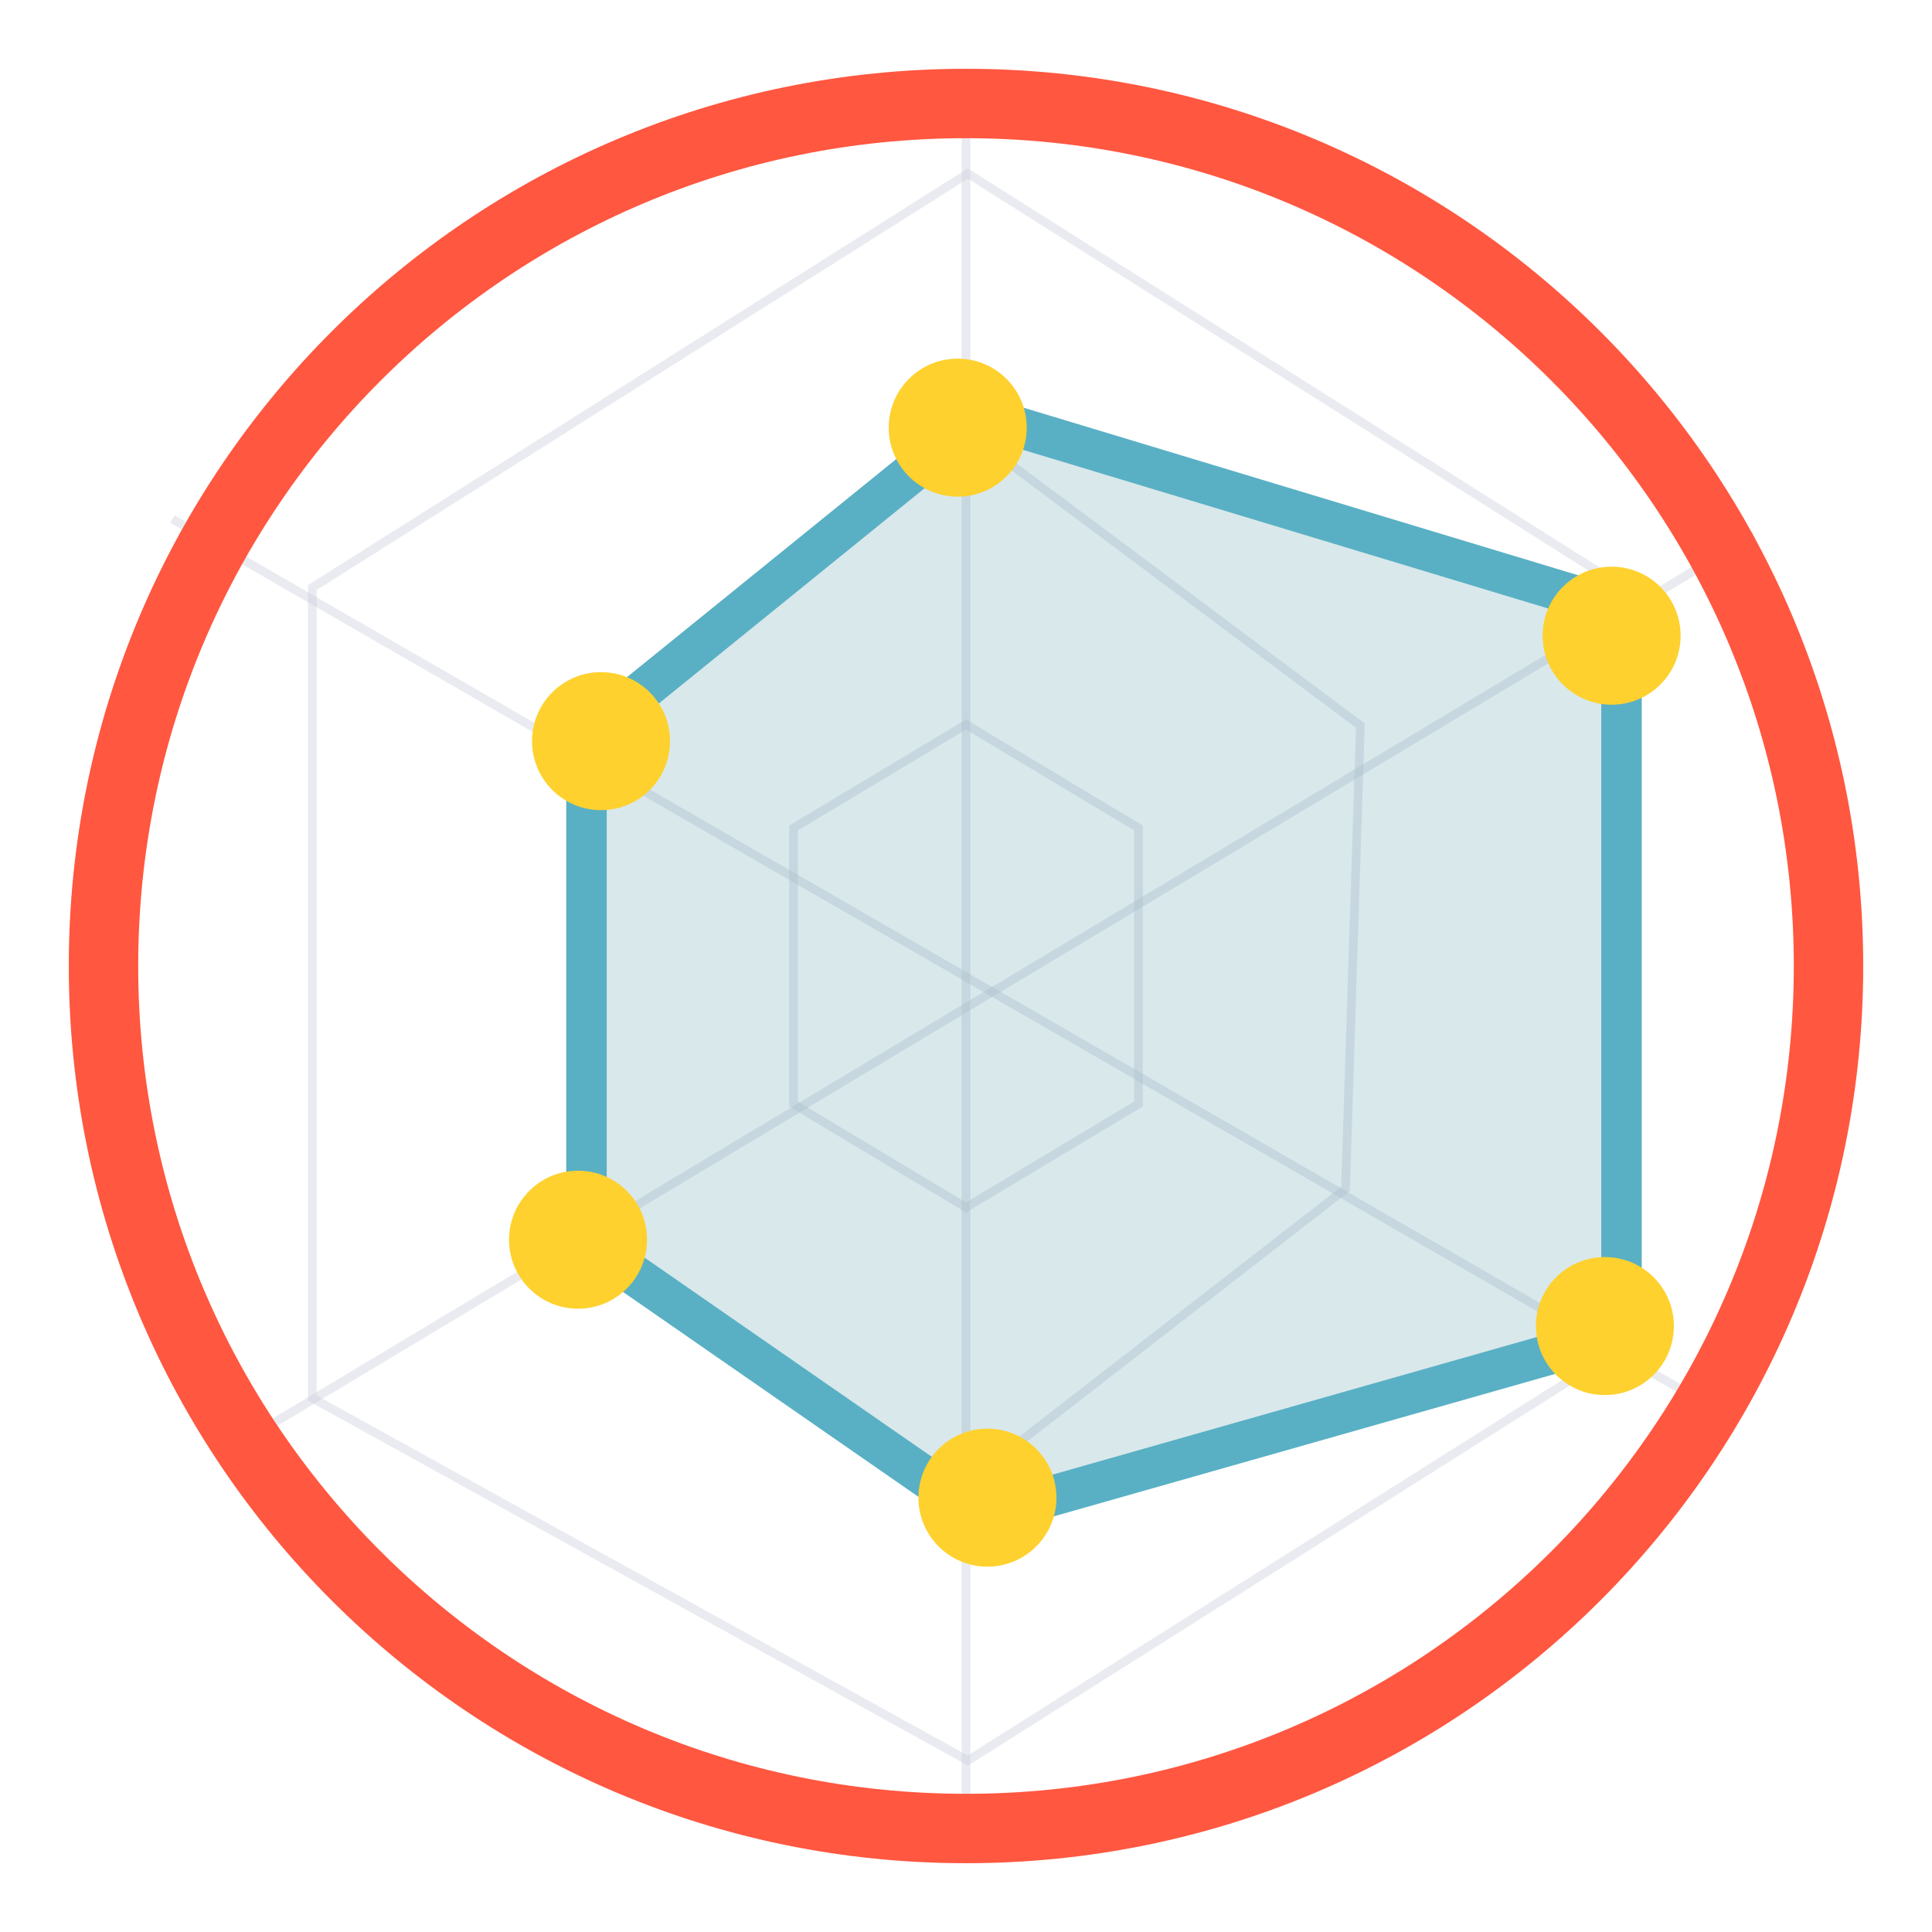
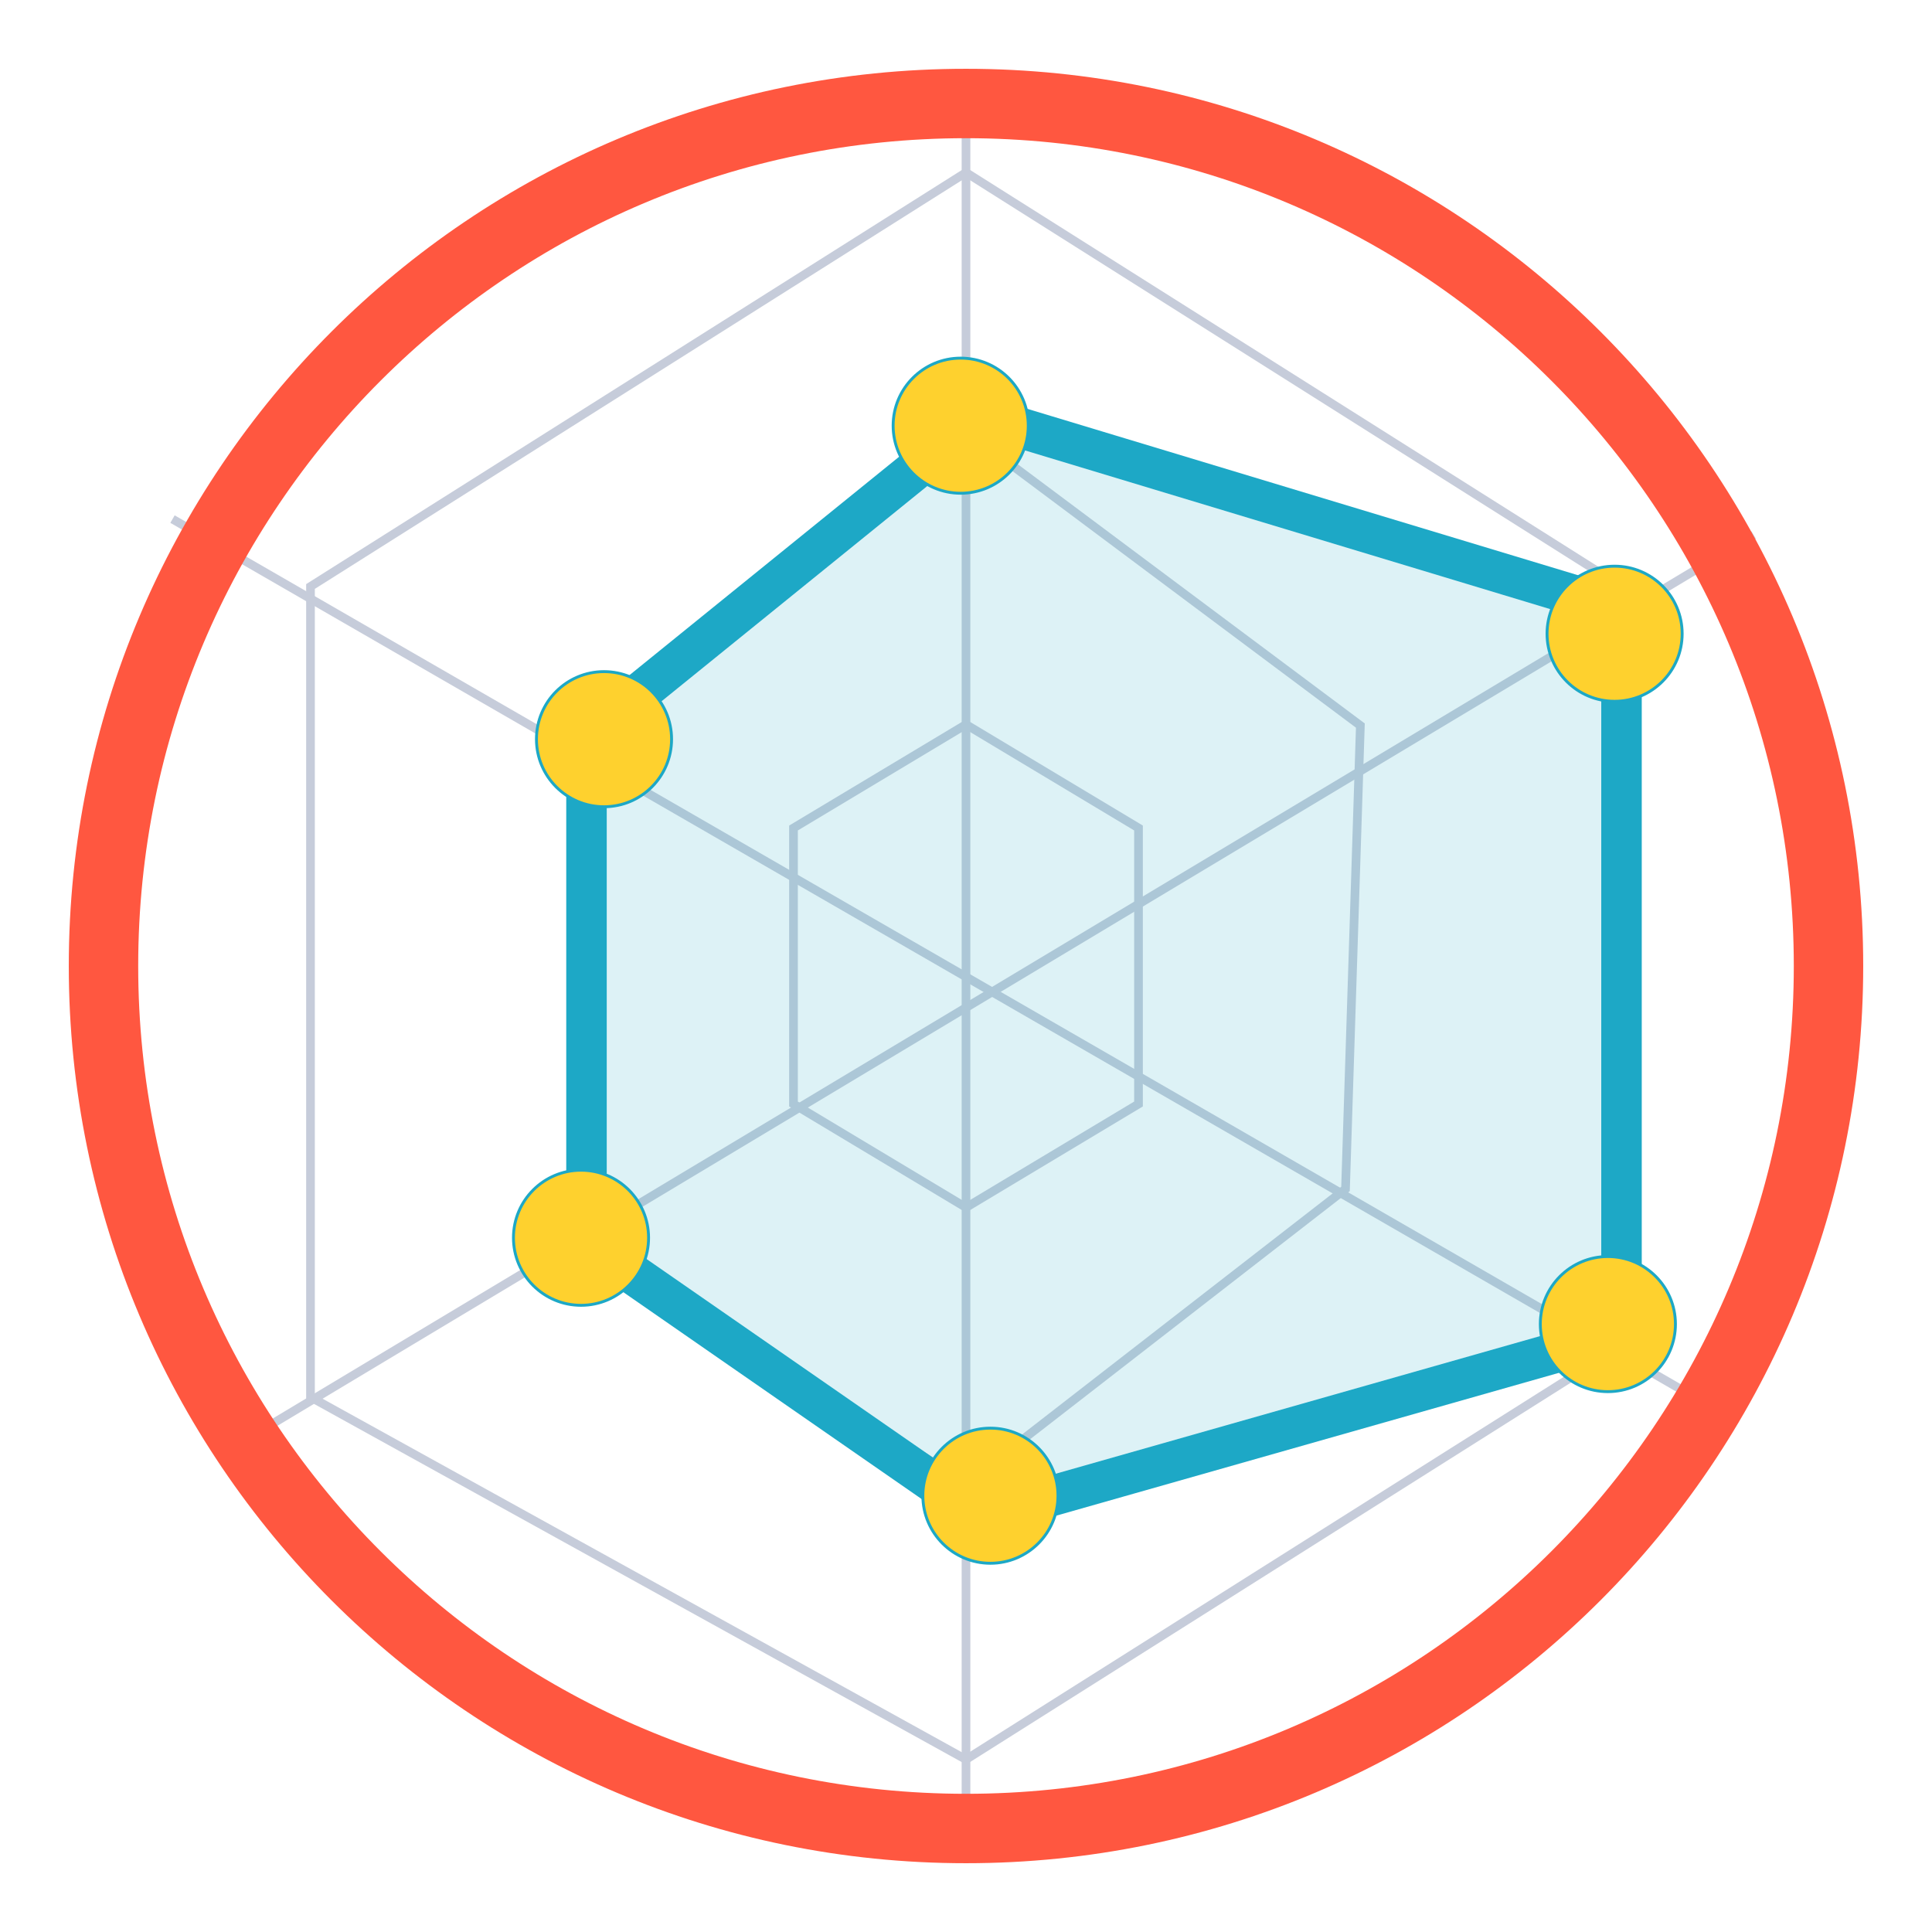
<svg xmlns="http://www.w3.org/2000/svg" width="167" height="167" viewBox="0 0 167 167" fill="none">
-   <path d="M83.661 15L140.321 50.786V116.393L83.661 152.179L27 120.843V50.786L83.661 15Z" stroke="#C6CCDA" stroke-opacity="0.39" stroke-width="0.75" />
-   <path d="M83.5 37.254L117.588 62.717L116.304 102.769L83.5 128.232L50.696 107.357L50.1 64.231L83.5 37.254Z" stroke="#C6CCDA" stroke-opacity="0.39" stroke-width="0.75" />
-   <path d="M83.5 62.625L98.411 71.571V95.429L83.5 104.375L68.589 95.429V71.571L83.5 62.625Z" stroke="#C6CCDA" stroke-opacity="0.39" stroke-width="0.75" />
-   <path d="M83.5 8.946V158.054" stroke="#C6CCDA" stroke-opacity="0.39" stroke-width="0.75" />
-   <path d="M14.911 44.87L146.446 120.754" stroke="#C6CCDA" stroke-opacity="0.39" stroke-width="0.75" />
-   <path d="M151.585 46.246L23.123 123.323" stroke="#C6CCDA" stroke-opacity="0.39" stroke-width="0.75" />
-   <path d="M84.835 35.969L50.696 63.619V107.357L84.835 131.031L140.161 115.31V52.685L84.835 35.969Z" fill="#00657C" fill-opacity="0.15" stroke="#59B0C4" stroke-width="3.5" />
-   <path d="M82.783 31.125C86.007 31.125 88.622 33.739 88.623 36.964C88.623 40.189 86.008 42.804 82.783 42.804C79.558 42.803 76.944 40.189 76.944 36.964C76.944 33.739 79.558 31.125 82.783 31.125Z" fill="#FED12E" stroke="#FED12E" stroke-width="0.25" />
-   <path d="M139.306 49.11C142.531 49.11 145.145 51.724 145.146 54.949C145.146 58.173 142.531 60.788 139.306 60.788C136.081 60.788 133.467 58.173 133.467 54.949C133.467 51.724 136.081 49.11 139.306 49.11Z" fill="#FED12E" stroke="#FED12E" stroke-width="0.25" />
-   <path d="M138.725 108.783C141.949 108.783 144.564 111.397 144.564 114.622C144.564 117.847 141.95 120.462 138.725 120.462C135.5 120.461 132.886 117.847 132.886 114.622C132.886 111.397 135.5 108.783 138.725 108.783Z" fill="#FED12E" stroke="#FED12E" stroke-width="0.25" />
-   <path d="M85.352 123.617C88.577 123.617 91.192 126.231 91.192 129.456C91.192 132.681 88.577 135.296 85.352 135.296C82.127 135.296 79.513 132.681 79.513 129.456C79.513 126.232 82.127 123.618 85.352 123.617Z" fill="#FED12E" stroke="#FED12E" stroke-width="0.25" />
-   <path d="M49.964 101.32C53.189 101.32 55.803 103.934 55.804 107.159C55.804 110.384 53.189 112.999 49.964 112.999C46.739 112.999 44.125 110.384 44.125 107.159C44.125 103.934 46.739 101.32 49.964 101.32Z" fill="#FED12E" stroke="#FED12E" stroke-width="0.25" />
-   <path d="M51.952 58.224C55.177 58.224 57.791 60.838 57.792 64.063C57.792 67.288 55.177 69.903 51.952 69.903C48.727 69.903 46.113 67.288 46.113 64.063C46.113 60.839 48.727 58.224 51.952 58.224Z" fill="#FED12E" stroke="#FED12E" stroke-width="0.25" />
+   <path d="M83.5 14.911L140.161 50.697V116.304L83.5 152.089L26.839 120.754V50.697L83.5 14.911Z" stroke="#C6CCDA" stroke-width="0.75" />
+   <path d="M83.5 37.254L117.588 62.717L116.304 102.769L83.5 128.232L50.696 107.357L50.1 64.231L83.5 37.254Z" stroke="#C6CCDA" stroke-width="0.75" />
+   <path d="M83.5 62.625L98.411 71.571V95.429L83.5 104.375L68.589 95.429V71.571L83.5 62.625Z" stroke="#C6CCDA" stroke-width="0.75" />
+   <path d="M83.5 8.946V158.054" stroke="#C6CCDA" stroke-width="0.75" />
+   <path d="M14.911 44.87L146.446 120.754" stroke="#C6CCDA" stroke-width="0.75" />
+   <path d="M151.585 46.246L23.123 123.323" stroke="#C6CCDA" stroke-width="0.75" />
+   <path d="M84.835 35.969L50.696 63.619V107.357L84.835 131.031L140.161 115.31V52.685L84.835 35.969Z" fill="#1DA8C6" fill-opacity="0.15" stroke="#1DA8C6" stroke-width="3.5" />
+   <path d="M83.041 30.956C86.266 30.956 88.88 33.57 88.881 36.795C88.881 40.02 86.266 42.635 83.041 42.635C79.816 42.634 77.202 40.02 77.202 36.795C77.202 33.57 79.816 30.956 83.041 30.956Z" fill="#FED12E" stroke="#1DA8C6" stroke-width="0.25" />
+   <path d="M139.564 48.94C142.789 48.94 145.403 51.554 145.404 54.779C145.404 58.004 142.789 60.619 139.564 60.619C136.339 60.619 133.725 58.004 133.725 54.779C133.725 51.555 136.339 48.941 139.564 48.94Z" fill="#FED12E" stroke="#1DA8C6" stroke-width="0.25" />
+   <path d="M138.983 108.614C142.207 108.614 144.822 111.228 144.823 114.453C144.823 117.678 142.208 120.292 138.983 120.292C135.758 120.292 133.144 117.677 133.144 114.453C133.144 111.228 135.758 108.614 138.983 108.614Z" fill="#FED12E" stroke="#1DA8C6" stroke-width="0.25" />
+   <path d="M85.61 123.448C88.835 123.448 91.45 126.062 91.45 129.287C91.45 132.512 88.835 135.127 85.61 135.127C82.385 135.127 79.771 132.512 79.771 129.287C79.771 126.062 82.385 123.448 85.61 123.448Z" fill="#FED12E" stroke="#1DA8C6" stroke-width="0.25" />
+   <path d="M50.222 101.151C53.447 101.151 56.062 103.765 56.062 106.99C56.062 110.215 53.447 112.83 50.222 112.83C46.997 112.829 44.383 110.215 44.383 106.99C44.383 103.765 46.997 101.151 50.222 101.151Z" fill="#FED12E" stroke="#1DA8C6" stroke-width="0.25" />
+   <path d="M52.21 58.055C55.435 58.055 58.05 60.669 58.05 63.894C58.05 67.119 55.435 69.734 52.21 69.734C48.985 69.733 46.371 67.119 46.371 63.894C46.371 60.669 48.985 58.055 52.21 58.055Z" fill="#FED12E" stroke="#1DA8C6" stroke-width="0.25" />
  <path d="M83.5 158.054C124.675 158.054 158.054 124.675 158.054 83.5C158.054 42.325 124.675 8.946 83.5 8.946C42.325 8.946 8.946 42.325 8.946 83.5C8.946 124.675 42.325 158.054 83.5 158.054Z" stroke="#FF5740" stroke-width="6" />
</svg>
